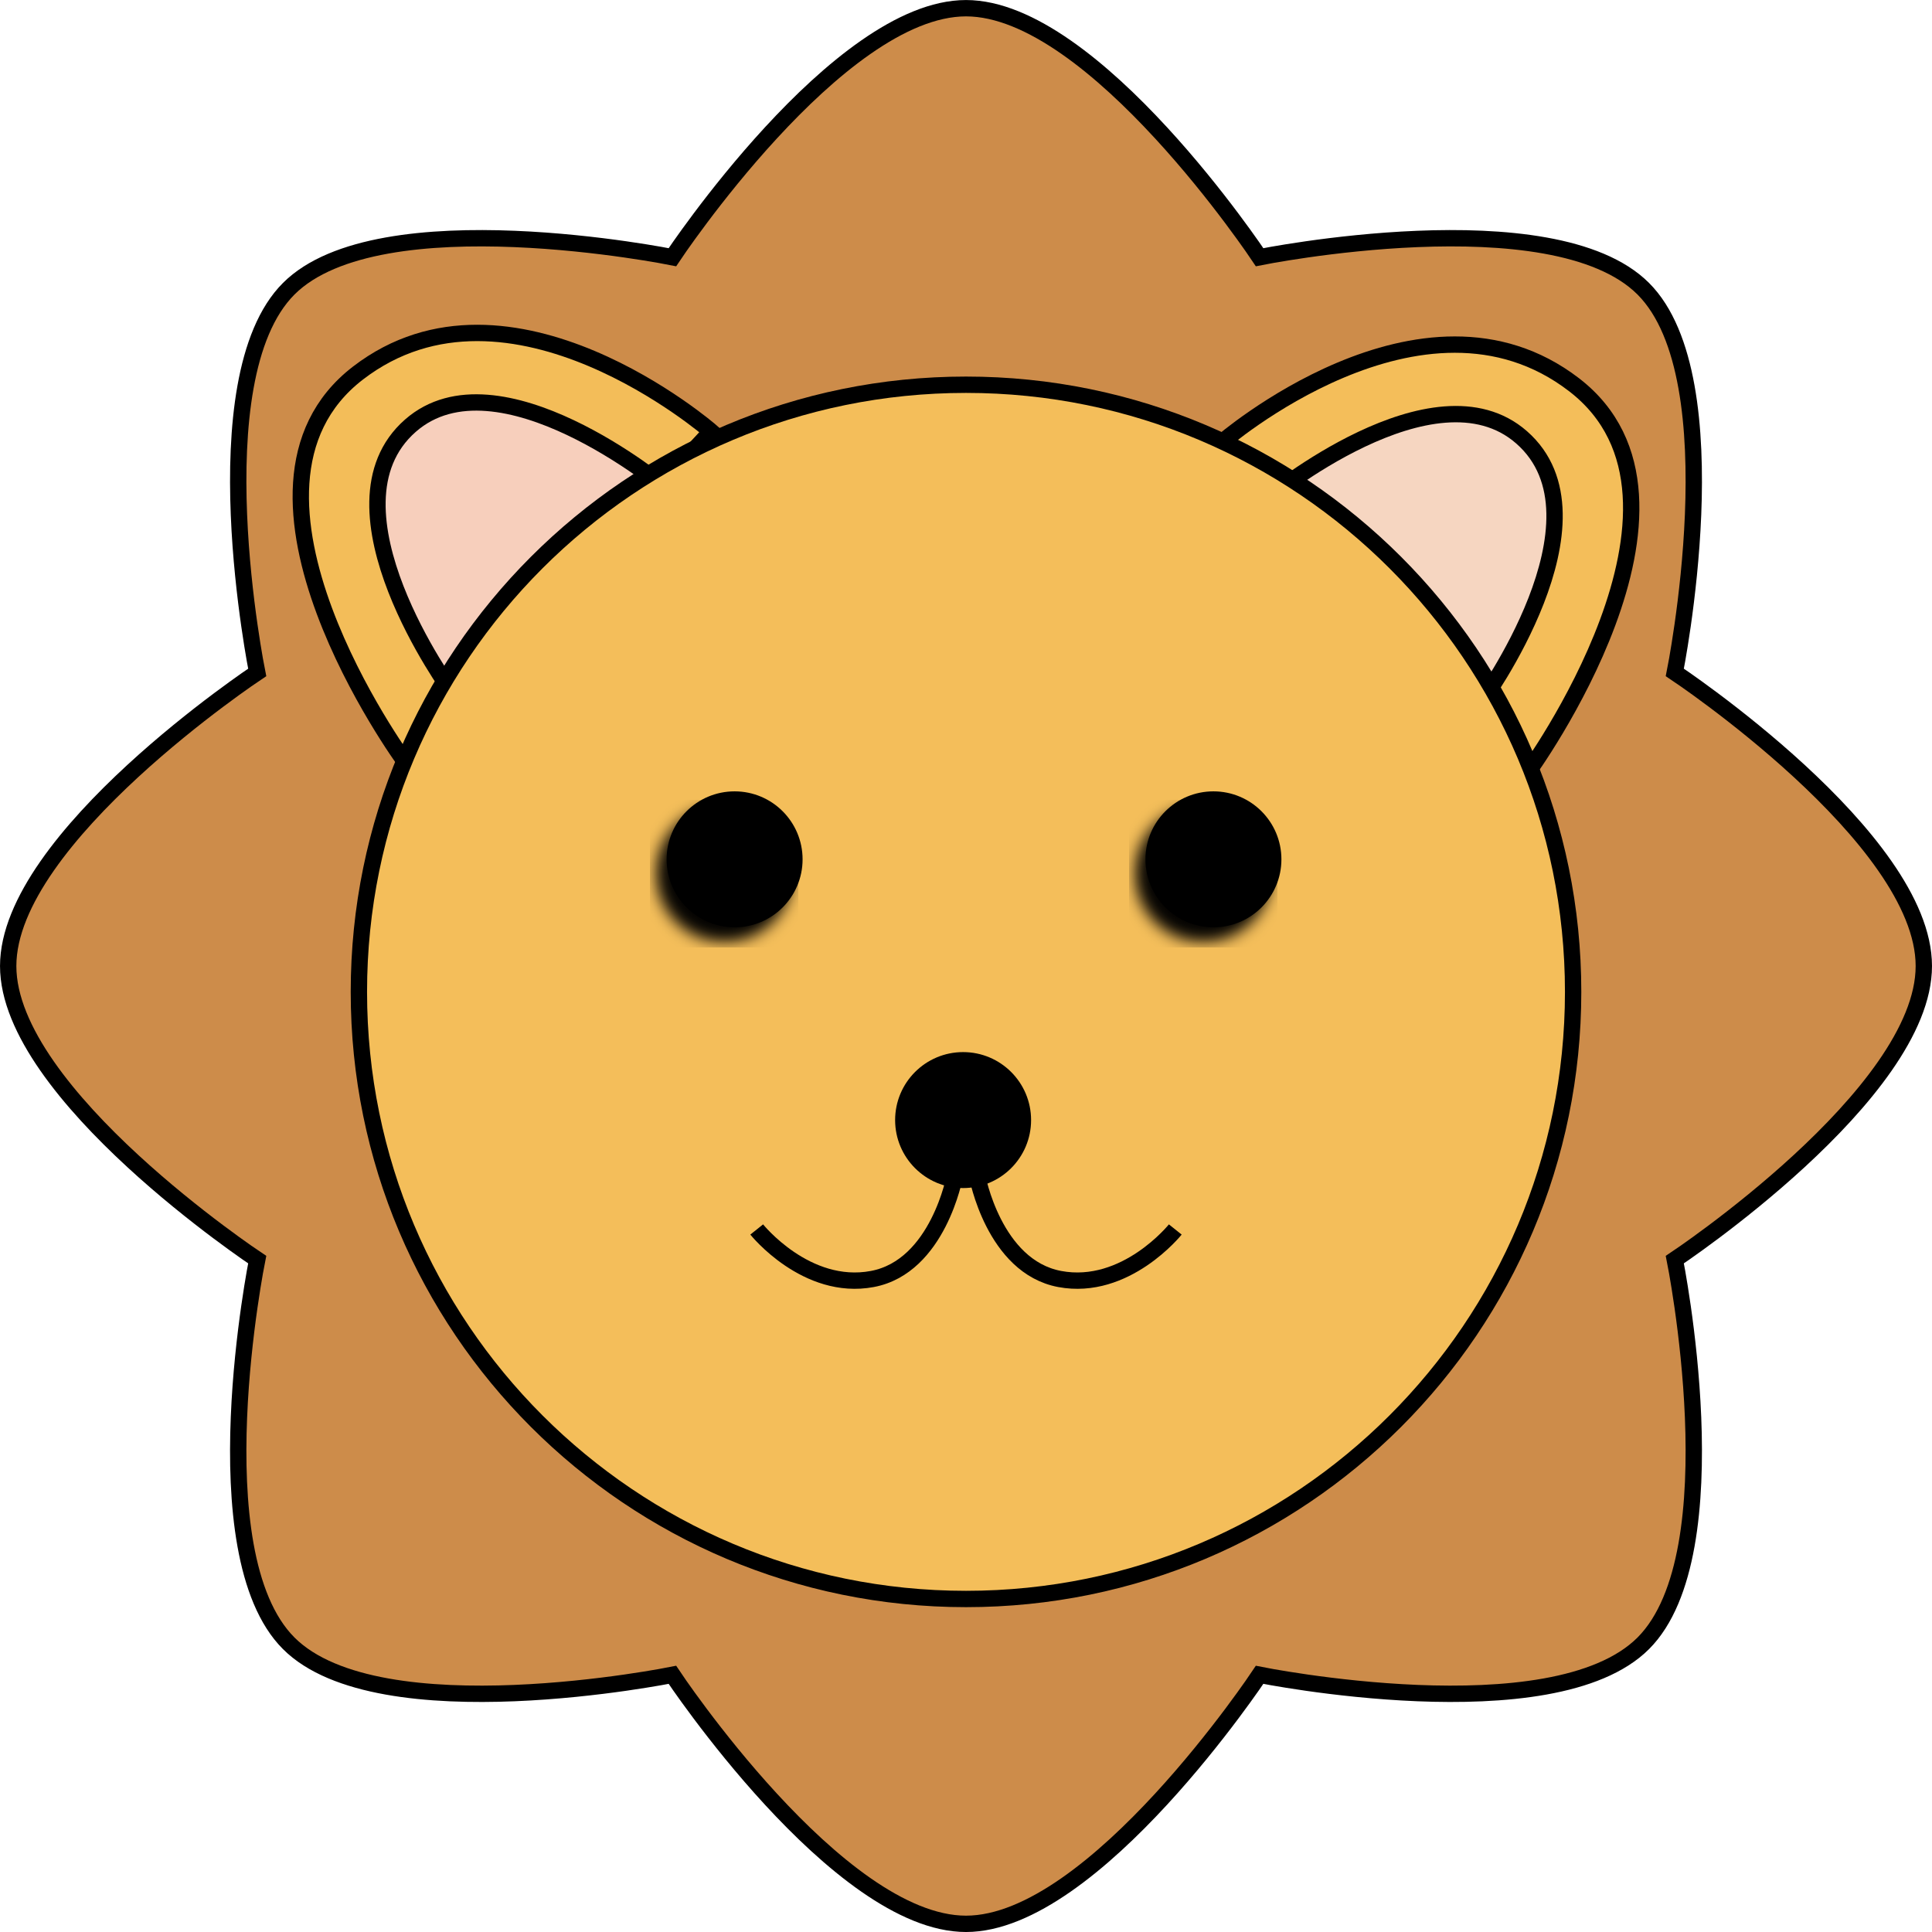
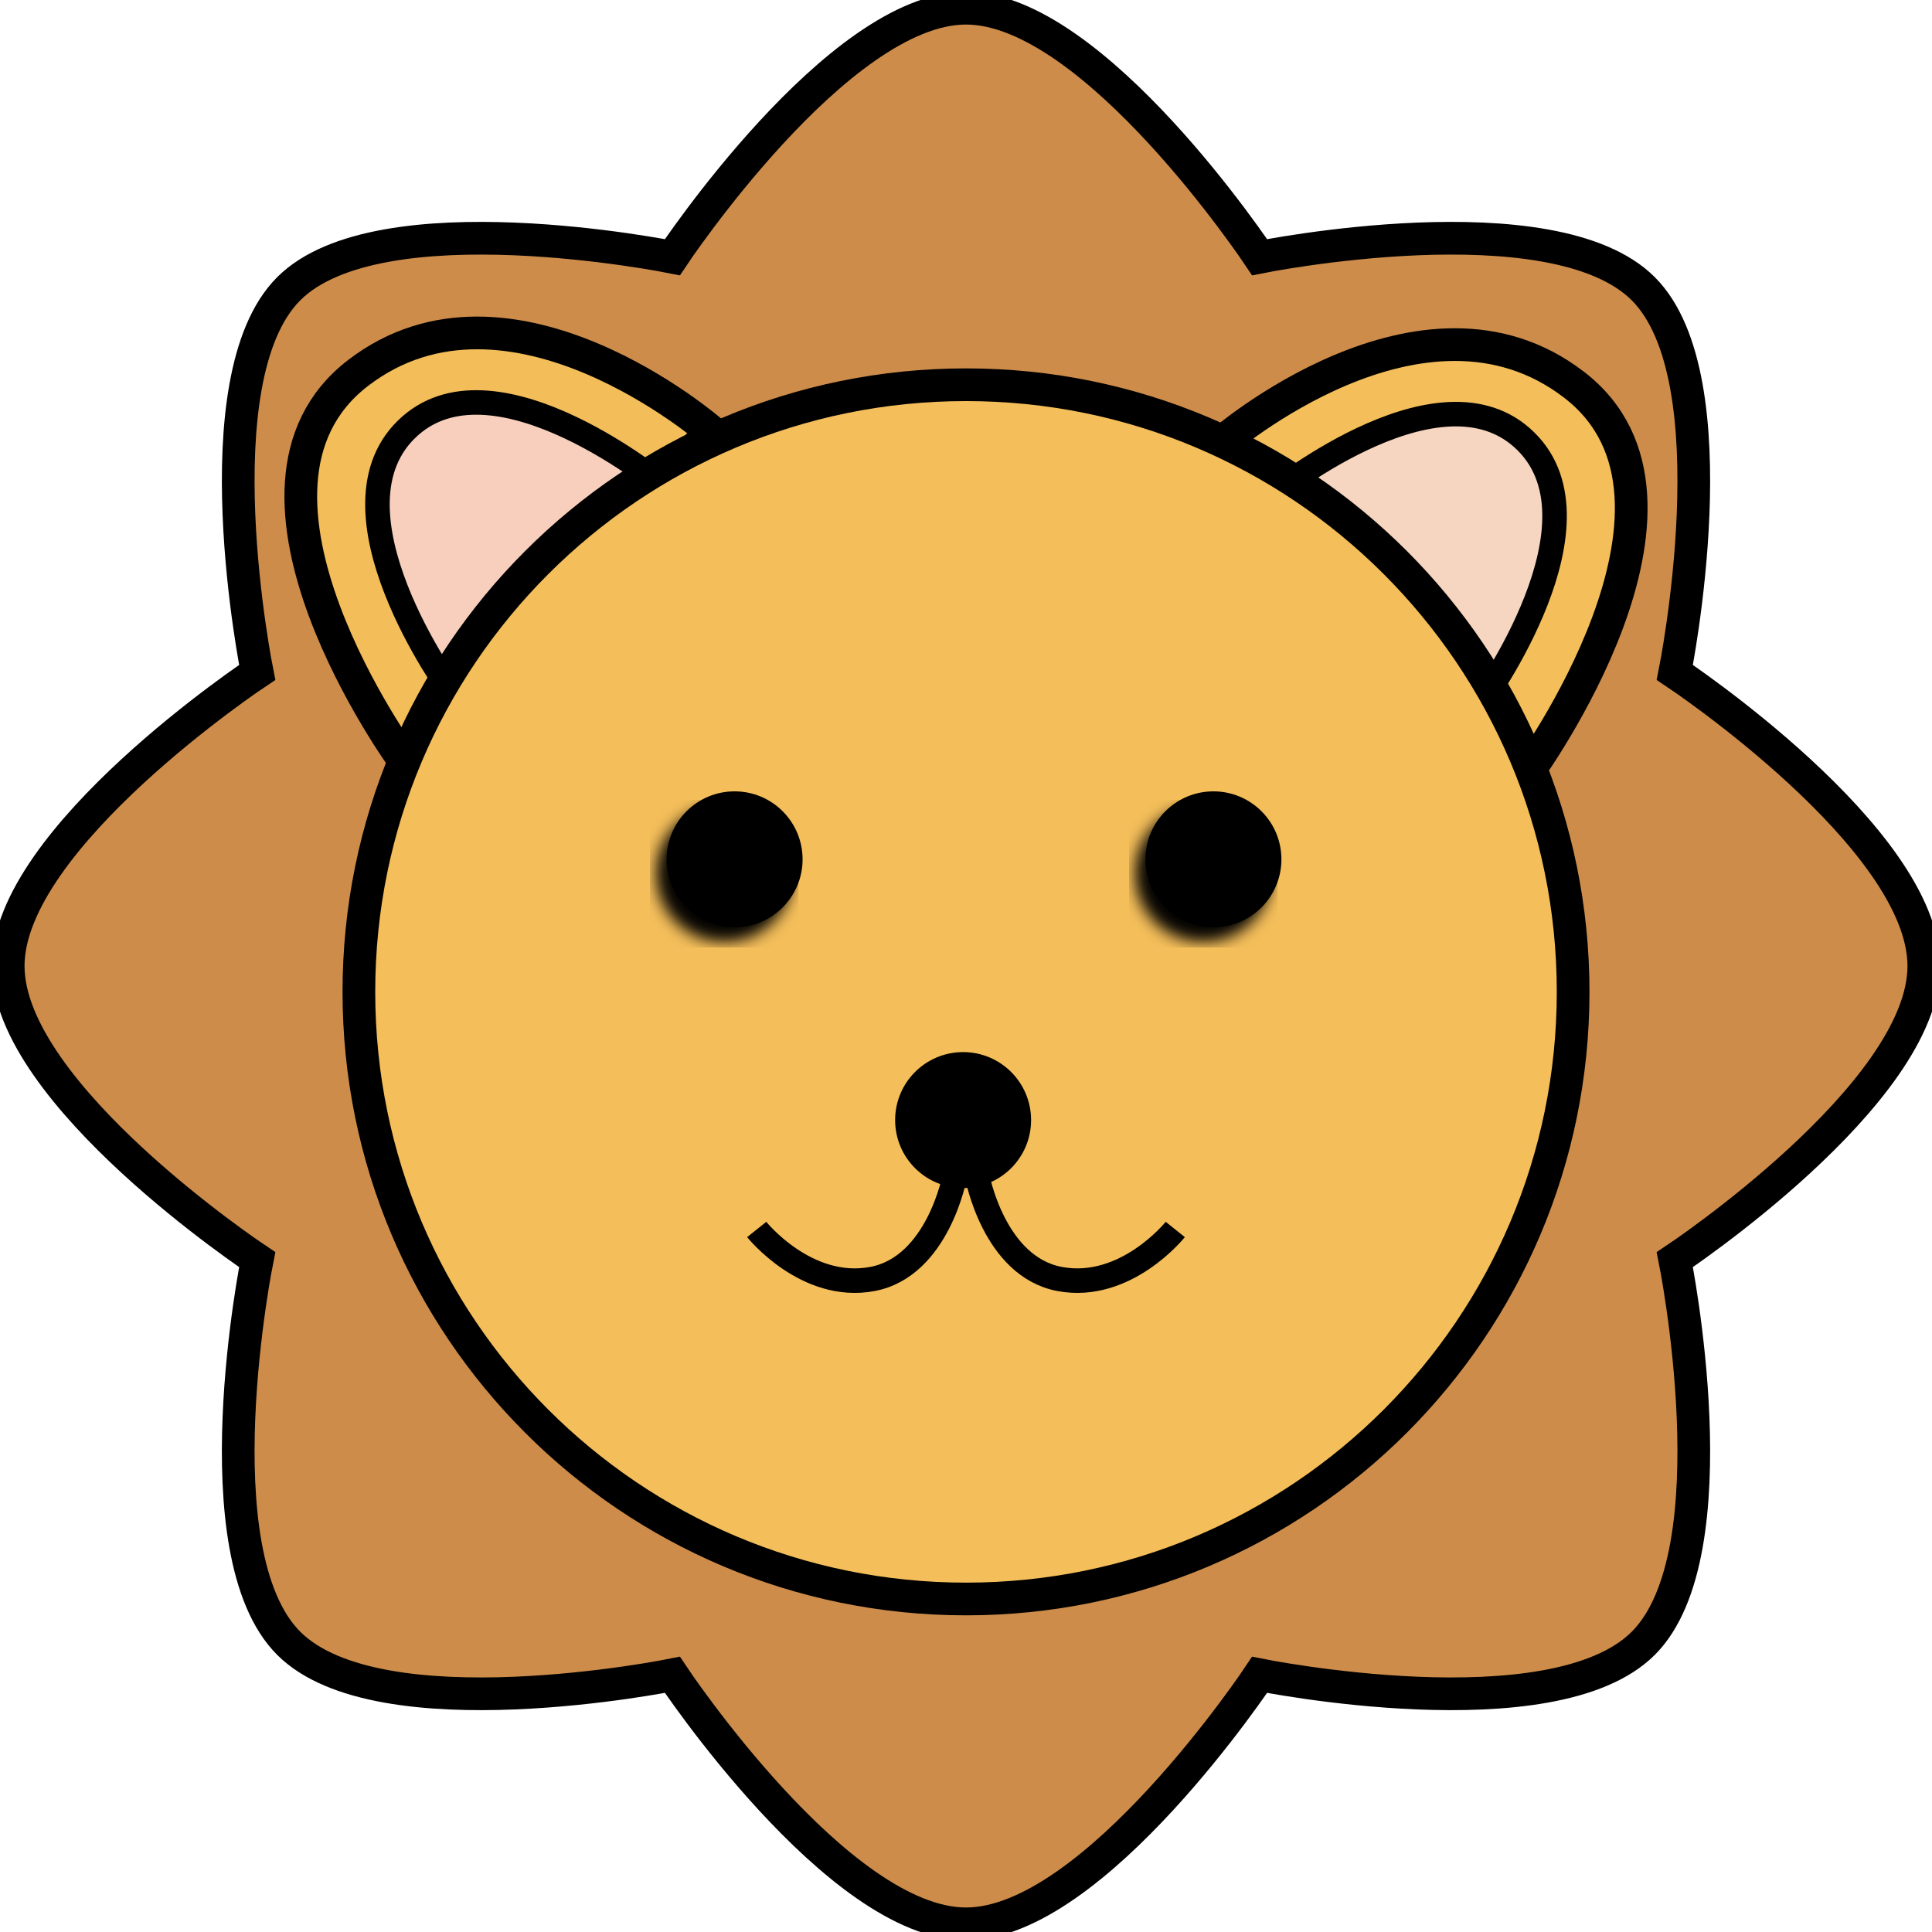
<svg xmlns="http://www.w3.org/2000/svg" width="33.358mm" height="33.358mm" viewBox="0 0 118.197 118.197" id="svg2" version="1.1">
  <defs id="defs4">
    <filter style="color-interpolation-filters:sRGB" id="filter4651" x="-0.161" width="1.322" y="-0.161" height="1.322">
      <feGaussianBlur stdDeviation="0.458" id="feGaussianBlur4653" />
    </filter>
    <filter style="color-interpolation-filters:sRGB" id="filter4655" x="-0.161" width="1.322" y="-0.161" height="1.322">
      <feGaussianBlur stdDeviation="0.458" id="feGaussianBlur4657" />
    </filter>
  </defs>
  <g id="layer1" transform="translate(-445.7402,-103.1103)">
-     <path style="color:black;clip-rule:nonzero;display:inline;overflow:visible;visibility:visible;opacity:1;isolation:auto;mix-blend-mode:normal;color-interpolation:sRGB;color-interpolation-filters:linearRGB;solid-color:black;solid-opacity:1;fill:#cd8c4a;fill-opacity:1;fill-rule:nonzero;stroke:black;stroke-width:1;stroke-linecap:butt;stroke-linejoin:miter;stroke-miterlimit:4;stroke-dasharray:none;stroke-dashoffset:0;stroke-opacity:1;marker:none;color-rendering:auto;image-rendering:auto;shape-rendering:auto;text-rendering:auto;enable-background:accumulate" d="m 504.839,220.808 c -7.851,0 -17.962,-15.234 -17.962,-15.234 0,0 -17.922,3.622 -23.473,-1.929 -5.551,-5.551 -1.929,-23.473 -1.929,-23.473 0,0 -15.234,-10.111 -15.234,-17.962 0,-7.851 15.234,-17.962 15.234,-17.962 0,0 -3.622,-17.922 1.929,-23.473 5.551,-5.551 23.473,-1.929 23.473,-1.929 0,0 10.111,-15.234 17.962,-15.234 7.851,0 17.962,15.234 17.962,15.234 0,0 17.922,-3.622 23.473,1.929 5.551,5.551 1.929,23.473 1.929,23.473 0,0 15.234,10.111 15.234,17.962 0,7.851 -15.234,17.962 -15.234,17.962 0,0 3.622,17.922 -1.929,23.473 -5.551,5.551 -23.473,1.929 -23.473,1.929 0,0 -10.111,15.234 -17.962,15.234 z" id="path4712" />
-     <g id="g4695">
-       <g transform="translate(-2.003518,0)" id="g4689">
-         <path id="path4177" d="m 541.185,150.398 c 0,0 12.143,-16.607 2.857,-23.75 -9.286,-7.143 -21.607,3.571 -21.607,3.571 z" style="fill:#f4be5a;fill-opacity:1;fill-rule:evenodd;stroke:black;stroke-width:1px;stroke-linecap:butt;stroke-linejoin:miter;stroke-opacity:1" />
-         <path id="path4179" d="m 538.328,146.112 c 0,0 8.214,-11.25 2.5,-16.25 -5.352,-4.683 -15.536,3.75 -15.536,3.75 z" style="fill:#f6d6c1;fill-opacity:1;fill-rule:evenodd;stroke:black;stroke-width:1px;stroke-linecap:butt;stroke-linejoin:miter;stroke-opacity:1" />
-         <path style="fill:#f3bd59;fill-opacity:1;fill-rule:evenodd;stroke:black;stroke-width:1px;stroke-linecap:butt;stroke-linejoin:miter;stroke-opacity:1" d="m 472.5,149.684 c 0,0 -12.143,-16.607 -2.857,-23.75 9.286,-7.143 21.607,3.571 21.607,3.571 z" id="path4175" />
-         <path style="fill:#f7cfbc;fill-opacity:1;fill-rule:evenodd;stroke:black;stroke-width:1px;stroke-linecap:butt;stroke-linejoin:miter;stroke-opacity:1" d="m 475.357,145.398 c 0,0 -8.214,-11.25 -2.5,-16.25 5.352,-4.683 15.536,3.75 15.536,3.75 z" id="path4173" />
-       </g>
-       <circle r="37.143" cy="163.791" cx="504.839" id="path4171" style="color:black;clip-rule:nonzero;display:inline;overflow:visible;visibility:visible;opacity:1;isolation:auto;mix-blend-mode:normal;color-interpolation:sRGB;color-interpolation-filters:linearRGB;solid-color:black;solid-opacity:1;fill:#f4be5a;fill-opacity:1;fill-rule:nonzero;stroke:black;stroke-width:1;stroke-linecap:butt;stroke-linejoin:miter;stroke-miterlimit:4;stroke-dasharray:none;stroke-dashoffset:0;stroke-opacity:1;marker:none;color-rendering:auto;image-rendering:auto;shape-rendering:auto;text-rendering:auto;enable-background:accumulate" />
-       <g transform="translate(0,40.06319)" id="g4667">
-         <circle r="3.409" cy="116.503" cx="490.05" id="circle4199" style="color:black;clip-rule:nonzero;display:inline;overflow:visible;visibility:visible;opacity:0.977;isolation:auto;mix-blend-mode:normal;color-interpolation:sRGB;color-interpolation-filters:linearRGB;solid-color:black;solid-opacity:1;fill:black;fill-opacity:1;fill-rule:nonzero;stroke:black;stroke-width:1.5;stroke-linecap:butt;stroke-linejoin:miter;stroke-miterlimit:4;stroke-dasharray:none;stroke-dashoffset:0;stroke-opacity:1;marker:none;filter:url(#filter4655);color-rendering:auto;image-rendering:auto;shape-rendering:auto;text-rendering:auto;enable-background:accumulate" />
-         <circle style="color:black;clip-rule:nonzero;display:inline;overflow:visible;visibility:visible;opacity:0.977;isolation:auto;mix-blend-mode:normal;color-interpolation:sRGB;color-interpolation-filters:linearRGB;solid-color:black;solid-opacity:1;fill:black;fill-opacity:1;fill-rule:nonzero;stroke:black;stroke-width:1.5;stroke-linecap:butt;stroke-linejoin:miter;stroke-miterlimit:4;stroke-dasharray:none;stroke-dashoffset:0;stroke-opacity:1;marker:none;filter:url(#filter4651);color-rendering:auto;image-rendering:auto;shape-rendering:auto;text-rendering:auto;enable-background:accumulate" id="circle4201" cx="519.345" cy="116.503" r="3.409" />
-         <circle style="color:black;clip-rule:nonzero;display:inline;overflow:visible;visibility:visible;opacity:1;isolation:auto;mix-blend-mode:normal;color-interpolation:sRGB;color-interpolation-filters:linearRGB;solid-color:black;solid-opacity:1;fill:black;fill-opacity:1;fill-rule:nonzero;stroke:black;stroke-width:1.5;stroke-linecap:butt;stroke-linejoin:miter;stroke-miterlimit:4;stroke-dasharray:none;stroke-dashoffset:0;stroke-opacity:1;marker:none;color-rendering:auto;image-rendering:auto;shape-rendering:auto;text-rendering:auto;enable-background:accumulate" id="path4189" cx="490.682" cy="115.62" r="3.409" />
-         <circle r="3.409" cy="115.62" cx="519.976" id="circle4191" style="color:black;clip-rule:nonzero;display:inline;overflow:visible;visibility:visible;opacity:1;isolation:auto;mix-blend-mode:normal;color-interpolation:sRGB;color-interpolation-filters:linearRGB;solid-color:black;solid-opacity:1;fill:black;fill-opacity:1;fill-rule:nonzero;stroke:black;stroke-width:1.5;stroke-linecap:butt;stroke-linejoin:miter;stroke-miterlimit:4;stroke-dasharray:none;stroke-dashoffset:0;stroke-opacity:1;marker:none;color-rendering:auto;image-rendering:auto;shape-rendering:auto;text-rendering:auto;enable-background:accumulate" />
-       </g>
-       <g transform="translate(-0.9195131,0)" id="g4673">
-         <circle style="color:black;clip-rule:nonzero;display:inline;overflow:visible;visibility:visible;opacity:1;isolation:auto;mix-blend-mode:normal;color-interpolation:sRGB;color-interpolation-filters:linearRGB;solid-color:black;solid-opacity:1;fill:black;fill-opacity:1;fill-rule:nonzero;stroke:black;stroke-width:1.5;stroke-linecap:butt;stroke-linejoin:miter;stroke-miterlimit:4;stroke-dasharray:none;stroke-dashoffset:0;stroke-opacity:1;marker:none;color-rendering:auto;image-rendering:auto;shape-rendering:auto;text-rendering:auto;enable-background:accumulate" id="circle4193" cx="505.581" cy="171.635" r="3.409" />
-         <path style="fill:none;fill-rule:evenodd;stroke:black;stroke-width:1px;stroke-linecap:butt;stroke-linejoin:miter;stroke-opacity:1" d="m 505.076,175.045 c 0,0 -1.01,5.556 -5.051,6.313 -4.041,0.758 -7.071,-3.03 -7.071,-3.03" id="path4195" />
-         <path id="path4197" d="m 506.44,175.045 c 0,0 1.01,5.556 5.051,6.313 4.041,0.758 7.071,-3.03 7.071,-3.03" style="fill:none;fill-rule:evenodd;stroke:black;stroke-width:1px;stroke-linecap:butt;stroke-linejoin:miter;stroke-opacity:1" />
-       </g>
+     <path style="color:black;clip-rule:nonzero;display:inline;overflow:visible;visibility:visible;opacity:1;isolation:auto;mix-blend-mode:normal;color-interpolation:sRGB;color-interpolation-filters:linearRGB;solid-color:black;solid-opacity:1;fill:#cd8c4a;fill-opacity:1;fill-rule:nonzero;stroke:black;stroke-width:2;stroke-linecap:butt;stroke-linejoin:miter;stroke-miterlimit:4;stroke-dasharray:none;stroke-dashoffset:0;stroke-opacity:1;marker:none;color-rendering:auto;image-rendering:auto;shape-rendering:auto;text-rendering:auto;enable-background:accumulate" d="m 504.839,220.808 c -7.851,0 -17.962,-15.234 -17.962,-15.234 0,0 -17.922,3.622 -23.473,-1.929 -5.551,-5.551 -1.929,-23.473 -1.929,-23.473 0,0 -15.234,-10.111 -15.234,-17.962 0,-7.851 15.234,-17.962 15.234,-17.962 0,0 -3.622,-17.922 1.929,-23.473 5.551,-5.551 23.473,-1.929 23.473,-1.929 0,0 10.111,-15.234 17.962,-15.234 7.851,0 17.962,15.234 17.962,15.234 0,0 17.922,-3.622 23.473,1.929 5.551,5.551 1.929,23.473 1.929,23.473 0,0 15.234,10.111 15.234,17.962 0,7.851 -15.234,17.962 -15.234,17.962 0,0 3.622,17.922 -1.929,23.473 -5.551,5.551 -23.473,1.929 -23.473,1.929 0,0 -10.111,15.234 -17.962,15.234 z" id="path4712" />
+     <g id="g4689" transform="translate(-2.003518,0)">
+       <path style="fill:#f4be5a;fill-opacity:1;fill-rule:evenodd;stroke:black;stroke-width:2;stroke-linecap:butt;stroke-linejoin:miter;stroke-opacity:1" d="m 541.185,150.398 c 0,0 12.143,-16.607 2.857,-23.75 -9.286,-7.143 -21.607,3.571 -21.607,3.571 z" id="path4177" />
+       <path style="fill:#f6d6c1;fill-opacity:1;fill-rule:evenodd;stroke:black;stroke-width:1.5;stroke-linecap:butt;stroke-linejoin:miter;stroke-opacity:1" d="m 538.328,146.112 c 0,0 8.214,-11.25 2.5,-16.25 -5.352,-4.683 -15.536,3.75 -15.536,3.75 z" id="path4179" />
+       <path id="path4175" d="m 472.5,149.684 c 0,0 -12.143,-16.607 -2.857,-23.75 9.286,-7.143 21.607,3.571 21.607,3.571 z" style="fill:#f3bd59;fill-opacity:1;fill-rule:evenodd;stroke:black;stroke-width:2;stroke-linecap:butt;stroke-linejoin:miter;stroke-opacity:1" />
+       <path id="path4173" d="m 475.357,145.398 c 0,0 -8.214,-11.25 -2.5,-16.25 5.352,-4.683 15.536,3.75 15.536,3.75 z" style="fill:#f7cfbc;fill-opacity:1;fill-rule:evenodd;stroke:black;stroke-width:1.5;stroke-linecap:butt;stroke-linejoin:miter;stroke-opacity:1" />
+     </g>
+     <circle style="color:black;clip-rule:nonzero;display:inline;overflow:visible;visibility:visible;opacity:1;isolation:auto;mix-blend-mode:normal;color-interpolation:sRGB;color-interpolation-filters:linearRGB;solid-color:black;solid-opacity:1;fill:#f4be5a;fill-opacity:1;fill-rule:nonzero;stroke:black;stroke-width:2;stroke-linecap:butt;stroke-linejoin:miter;stroke-miterlimit:4;stroke-dasharray:none;stroke-dashoffset:0;stroke-opacity:1;marker:none;color-rendering:auto;image-rendering:auto;shape-rendering:auto;text-rendering:auto;enable-background:accumulate" id="path4171" cx="504.839" cy="163.791" r="37.143" />
+     <g id="g4667" transform="translate(0,40.06319)">
+       <circle style="color:black;clip-rule:nonzero;display:inline;overflow:visible;visibility:visible;opacity:0.977;isolation:auto;mix-blend-mode:normal;color-interpolation:sRGB;color-interpolation-filters:linearRGB;solid-color:black;solid-opacity:1;fill:black;fill-opacity:1;fill-rule:nonzero;stroke:black;stroke-width:1.5;stroke-linecap:butt;stroke-linejoin:miter;stroke-miterlimit:4;stroke-dasharray:none;stroke-dashoffset:0;stroke-opacity:1;marker:none;filter:url(#filter4655);color-rendering:auto;image-rendering:auto;shape-rendering:auto;text-rendering:auto;enable-background:accumulate" id="circle4199" cx="490.05" cy="116.503" r="3.409" />
+       <circle r="3.409" cy="116.503" cx="519.345" id="circle4201" style="color:black;clip-rule:nonzero;display:inline;overflow:visible;visibility:visible;opacity:0.977;isolation:auto;mix-blend-mode:normal;color-interpolation:sRGB;color-interpolation-filters:linearRGB;solid-color:black;solid-opacity:1;fill:black;fill-opacity:1;fill-rule:nonzero;stroke:black;stroke-width:1.5;stroke-linecap:butt;stroke-linejoin:miter;stroke-miterlimit:4;stroke-dasharray:none;stroke-dashoffset:0;stroke-opacity:1;marker:none;filter:url(#filter4651);color-rendering:auto;image-rendering:auto;shape-rendering:auto;text-rendering:auto;enable-background:accumulate" />
+       <circle r="3.409" cy="115.62" cx="490.682" id="path4189" style="color:black;clip-rule:nonzero;display:inline;overflow:visible;visibility:visible;opacity:1;isolation:auto;mix-blend-mode:normal;color-interpolation:sRGB;color-interpolation-filters:linearRGB;solid-color:black;solid-opacity:1;fill:black;fill-opacity:1;fill-rule:nonzero;stroke:black;stroke-width:1.5;stroke-linecap:butt;stroke-linejoin:miter;stroke-miterlimit:4;stroke-dasharray:none;stroke-dashoffset:0;stroke-opacity:1;marker:none;color-rendering:auto;image-rendering:auto;shape-rendering:auto;text-rendering:auto;enable-background:accumulate" />
+       <circle style="color:black;clip-rule:nonzero;display:inline;overflow:visible;visibility:visible;opacity:1;isolation:auto;mix-blend-mode:normal;color-interpolation:sRGB;color-interpolation-filters:linearRGB;solid-color:black;solid-opacity:1;fill:black;fill-opacity:1;fill-rule:nonzero;stroke:black;stroke-width:1.5;stroke-linecap:butt;stroke-linejoin:miter;stroke-miterlimit:4;stroke-dasharray:none;stroke-dashoffset:0;stroke-opacity:1;marker:none;color-rendering:auto;image-rendering:auto;shape-rendering:auto;text-rendering:auto;enable-background:accumulate" id="circle4191" cx="519.976" cy="115.62" r="3.409" />
+     </g>
+     <g id="g4673" transform="translate(-0.9195131,0)">
+       <circle r="3.409" cy="171.635" cx="505.581" id="circle4193" style="color:black;clip-rule:nonzero;display:inline;overflow:visible;visibility:visible;opacity:1;isolation:auto;mix-blend-mode:normal;color-interpolation:sRGB;color-interpolation-filters:linearRGB;solid-color:black;solid-opacity:1;fill:black;fill-opacity:1;fill-rule:nonzero;stroke:black;stroke-width:1.5;stroke-linecap:butt;stroke-linejoin:miter;stroke-miterlimit:4;stroke-dasharray:none;stroke-dashoffset:0;stroke-opacity:1;marker:none;color-rendering:auto;image-rendering:auto;shape-rendering:auto;text-rendering:auto;enable-background:accumulate" />
+       <path id="path4195" d="m 505.076,175.045 c 0,0 -1.01,5.556 -5.051,6.313 -4.041,0.758 -7.071,-3.03 -7.071,-3.03" style="fill:none;fill-rule:evenodd;stroke:black;stroke-width:1.5;stroke-linecap:butt;stroke-linejoin:miter;stroke-opacity:1" />
+       <path style="fill:none;fill-rule:evenodd;stroke:black;stroke-width:1.5;stroke-linecap:butt;stroke-linejoin:miter;stroke-opacity:1" d="m 506.44,175.045 c 0,0 1.01,5.556 5.051,6.313 4.041,0.758 7.071,-3.03 7.071,-3.03" id="path4197" />
    </g>
  </g>
</svg>
